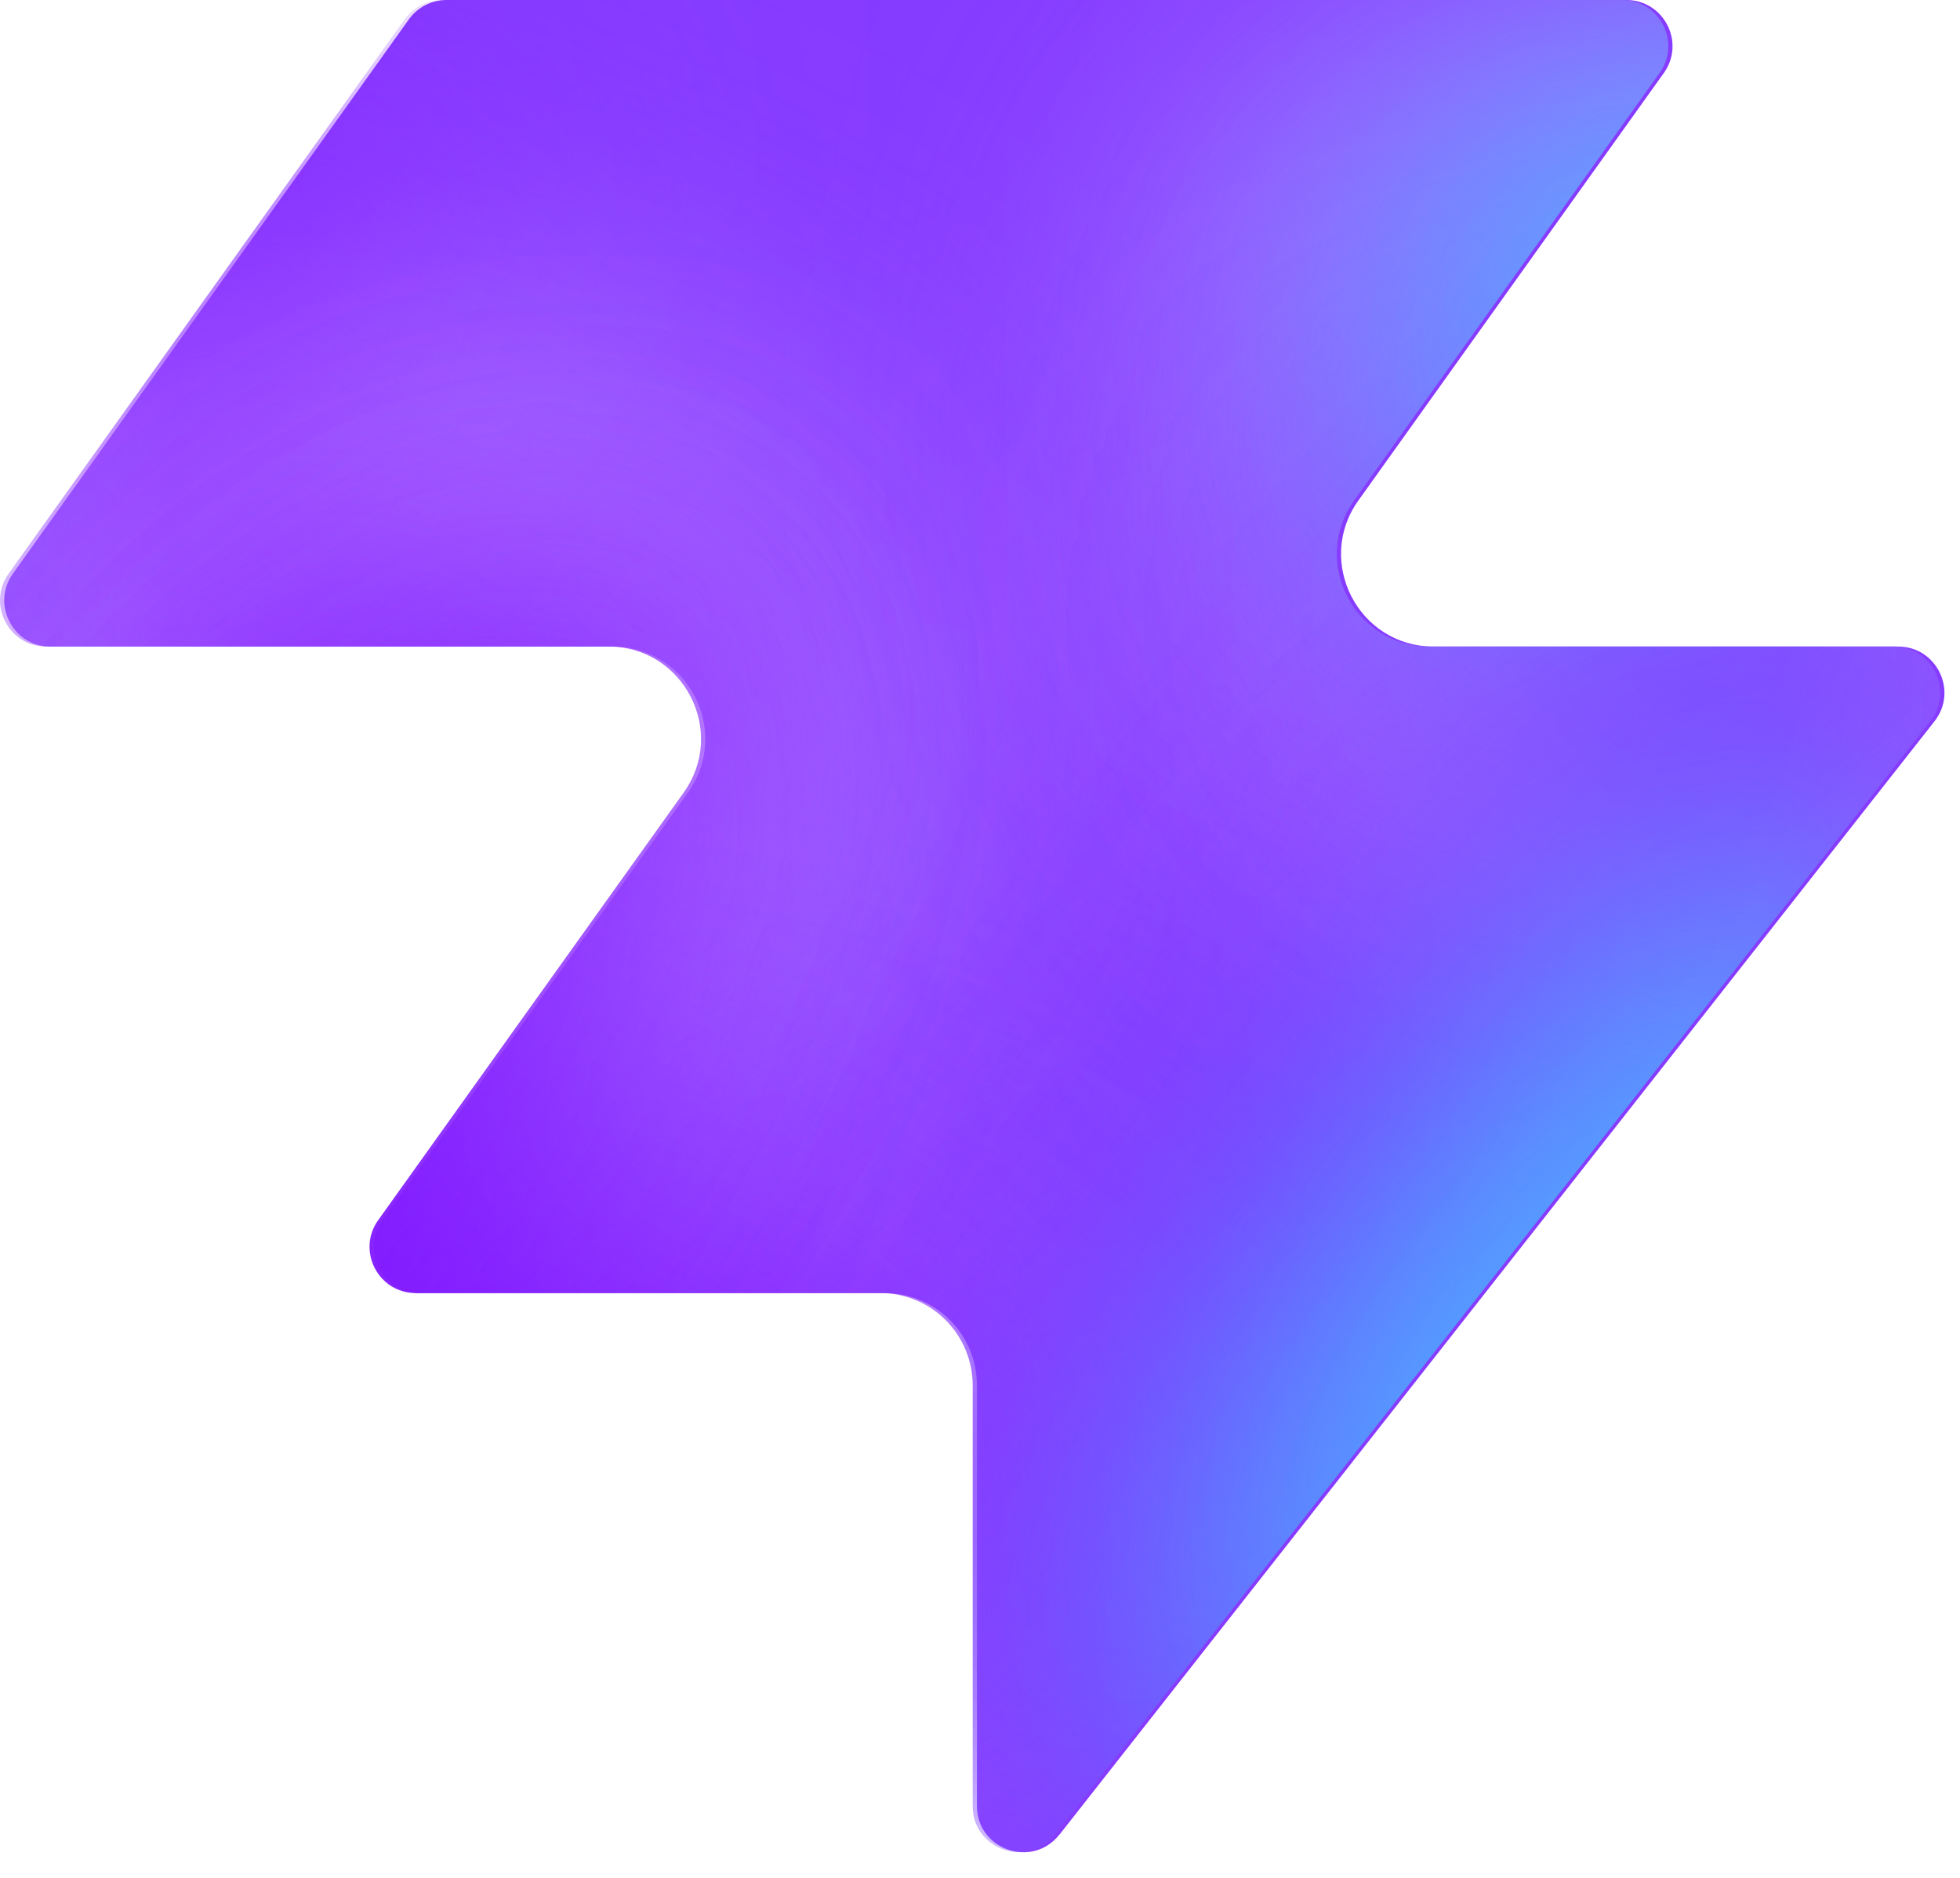
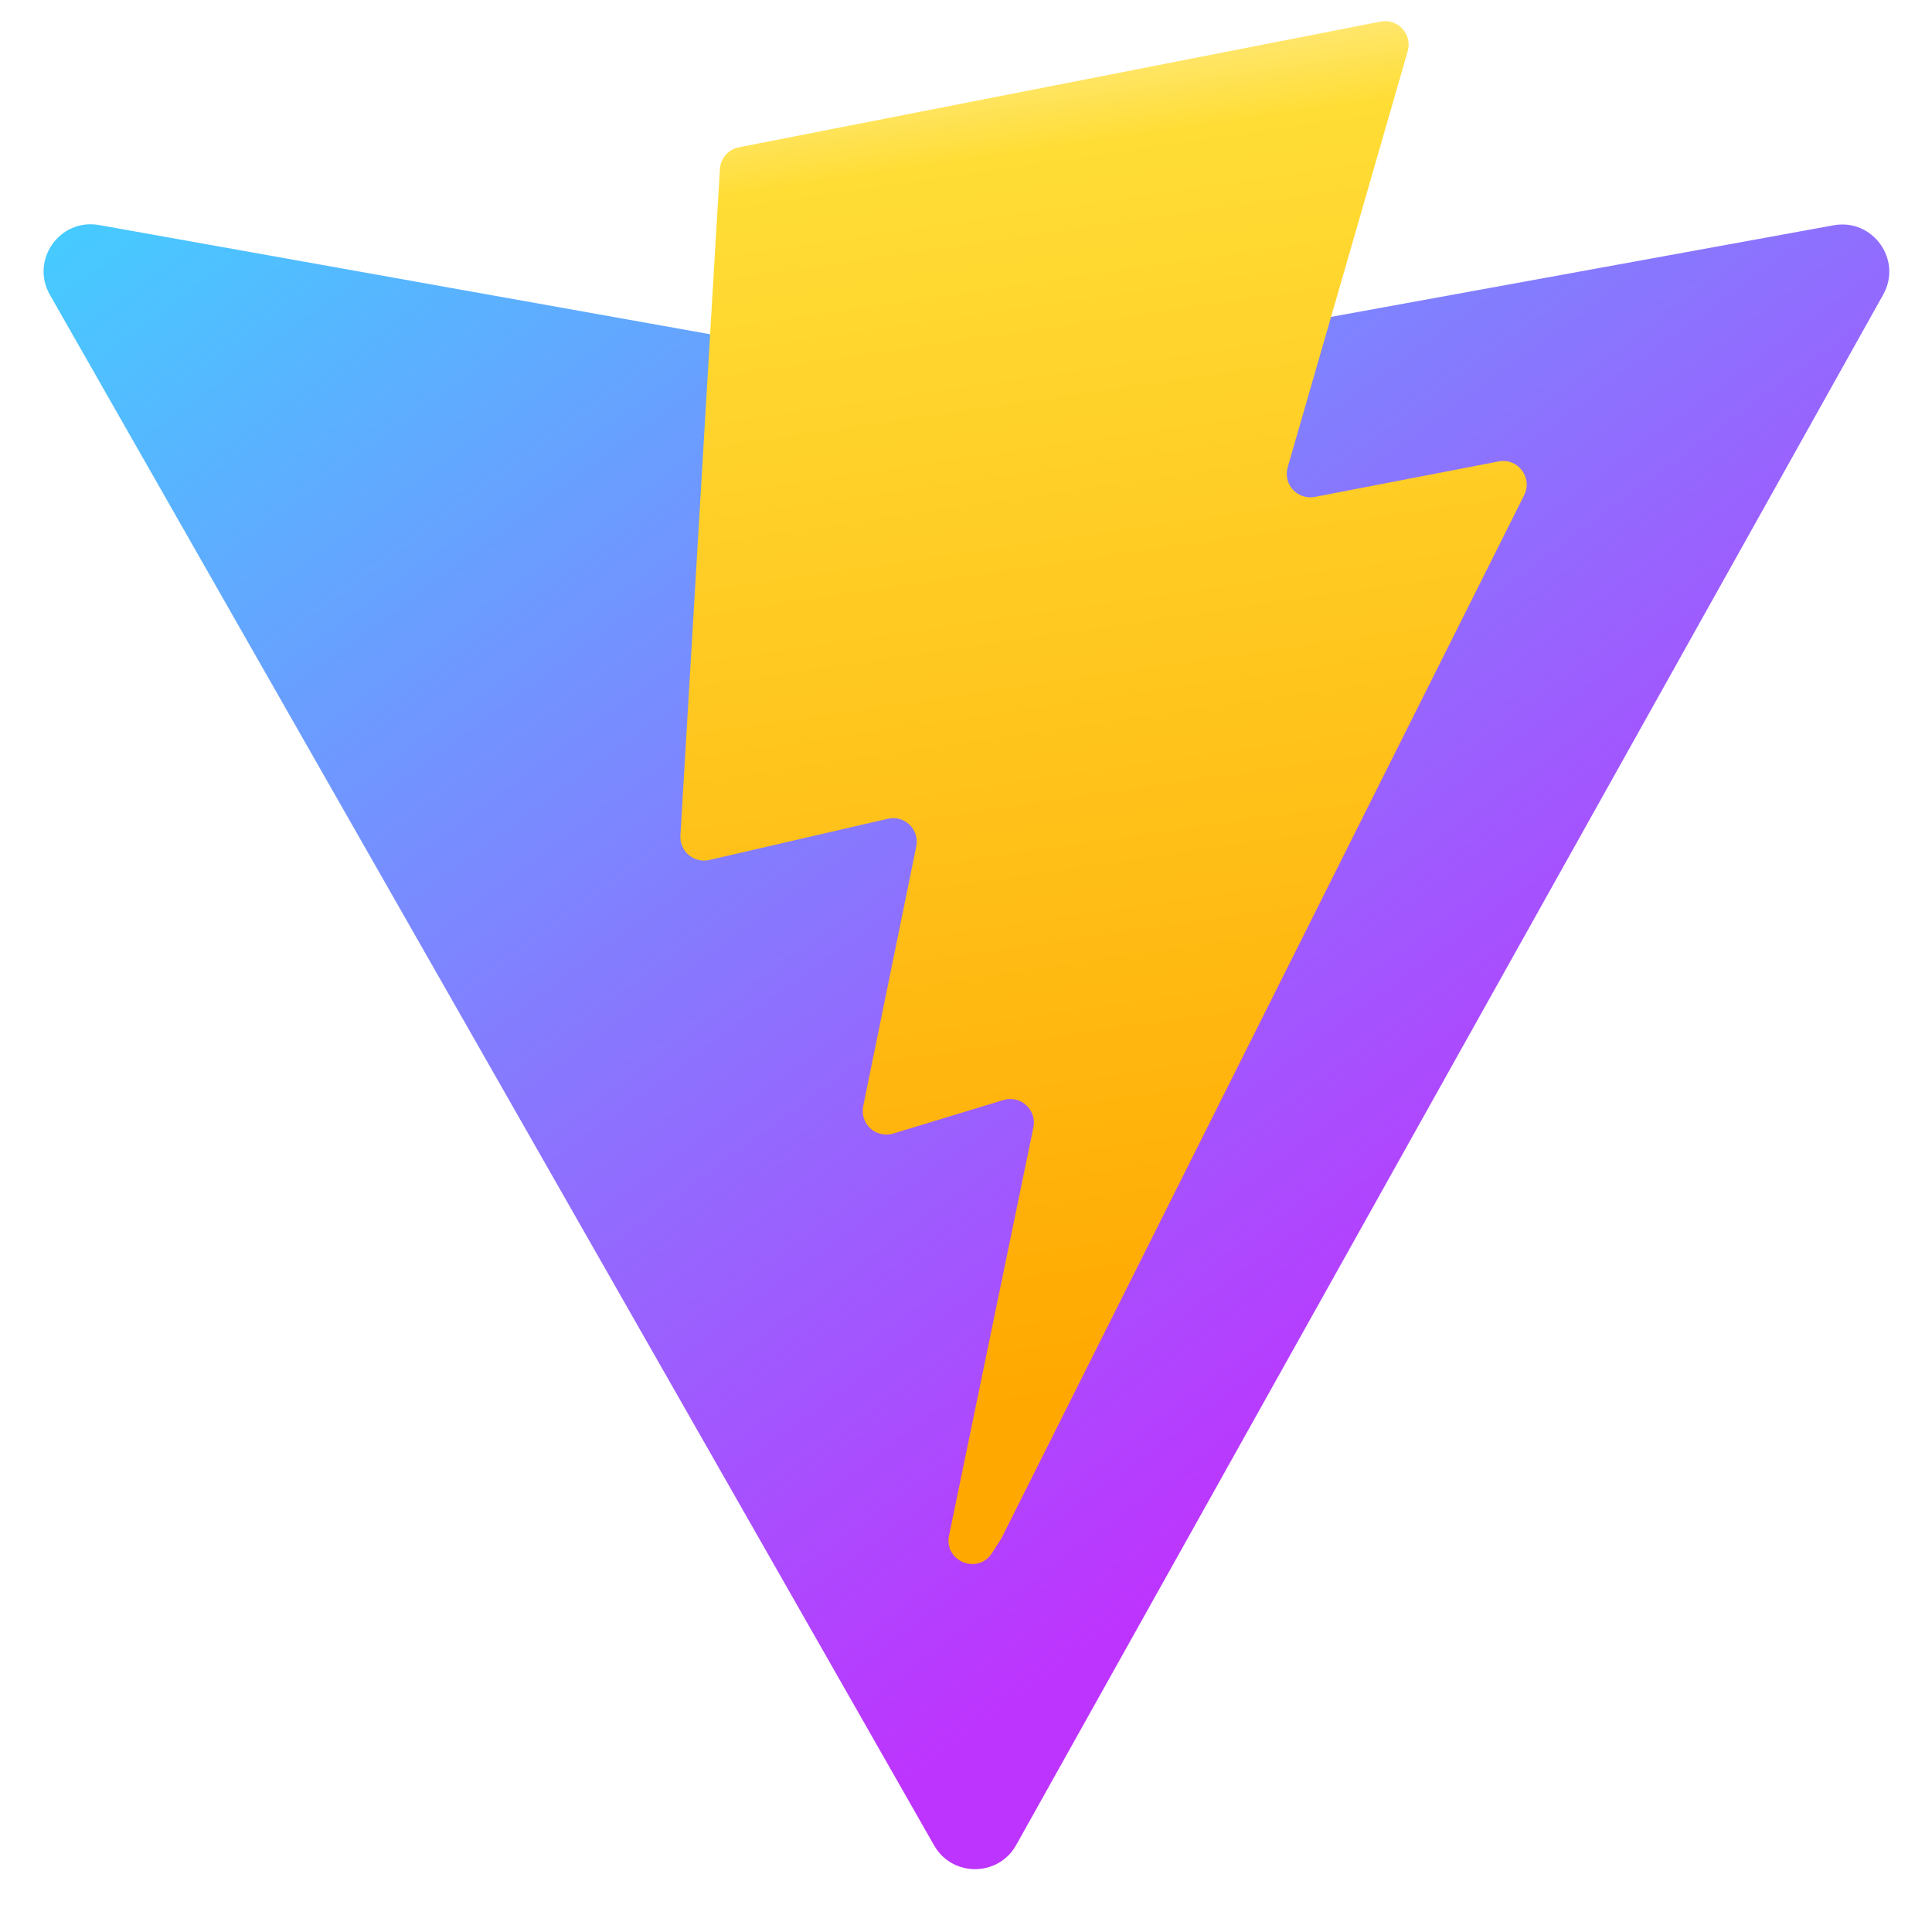
- <svg xmlns="http://www.w3.org/2000/svg" width="48" height="46" fill="none" viewBox="0 0 48 46">
-   <path fill="#863bff" d="M25.946 44.938c-.664.845-2.021.375-2.021-.698V33.937a2.26 2.26 0 0 0-2.262-2.262H10.287c-.92 0-1.456-1.04-.92-1.788l7.48-10.471c1.07-1.497 0-3.578-1.842-3.578H1.237c-.92 0-1.456-1.04-.92-1.788L10.013.474c.214-.297.556-.474.92-.474h28.894c.92 0 1.456 1.04.92 1.788l-7.48 10.471c-1.07 1.498 0 3.579 1.842 3.579h11.377c.943 0 1.473 1.088.89 1.83L25.947 44.94z" style="fill:#863bff;fill:color(display-p3 .525 .23 1);fill-opacity:1" />
-   <mask id="mask0_2002_17158" width="48" height="46" x="0" y="0" maskUnits="userSpaceOnUse" style="mask-type:alpha">
-     <path fill="#000" d="M25.842 44.938c-.664.844-2.021.375-2.021-.698V33.937a2.26 2.26 0 0 0-2.262-2.262H10.183c-.92 0-1.456-1.04-.92-1.788l7.48-10.471c1.07-1.498 0-3.579-1.842-3.579H1.133c-.92 0-1.456-1.04-.92-1.787L9.91.473c.214-.297.556-.474.92-.474h28.894c.92 0 1.456 1.04.92 1.788l-7.48 10.471c-1.07 1.498 0 3.578 1.842 3.578h11.377c.943 0 1.473 1.088.89 1.832L25.843 44.94z" style="fill:#000;fill-opacity:1" />
-   </mask>
-   <g mask="url(#mask0_2002_17158)">
-     <g filter="url(#filter0_f_2002_17158)">
-       <ellipse cx="5.508" cy="14.704" fill="#ede6ff" rx="5.508" ry="14.704" style="fill:#ede6ff;fill:color(display-p3 .927 .903 1);fill-opacity:1" transform="matrix(.00324 1 1 -.00324 -4.47 31.516)" />
-     </g>
-     <g filter="url(#filter1_f_2002_17158)">
-       <ellipse cx="10.399" cy="29.851" fill="#ede6ff" rx="10.399" ry="29.851" style="fill:#ede6ff;fill:color(display-p3 .927 .903 1);fill-opacity:1" transform="matrix(.00324 1 1 -.00324 -39.328 7.883)" />
-     </g>
-     <g filter="url(#filter2_f_2002_17158)">
-       <ellipse cx="5.508" cy="30.487" fill="#7e14ff" rx="5.508" ry="30.487" style="fill:#7e14ff;fill:color(display-p3 .492 .077 1);fill-opacity:1" transform="rotate(89.814 -25.913 -14.639)scale(1 -1)" />
-     </g>
-     <g filter="url(#filter3_f_2002_17158)">
-       <ellipse cx="5.508" cy="30.599" fill="#7e14ff" rx="5.508" ry="30.599" style="fill:#7e14ff;fill:color(display-p3 .492 .077 1);fill-opacity:1" transform="rotate(89.814 -32.644 -3.334)scale(1 -1)" />
-     </g>
-     <g filter="url(#filter4_f_2002_17158)">
-       <ellipse cx="5.508" cy="30.599" fill="#7e14ff" rx="5.508" ry="30.599" style="fill:#7e14ff;fill:color(display-p3 .492 .077 1);fill-opacity:1" transform="rotate(89.814 -32.454 -1.99)scale(1 -1)" />
-     </g>
-     <g filter="url(#filter5_f_2002_17158)">
-       <ellipse cx="14.072" cy="22.078" fill="#ede6ff" rx="14.072" ry="22.078" style="fill:#ede6ff;fill:color(display-p3 .927 .903 1);fill-opacity:1" transform="rotate(93.35 24.506 48.493)scale(-1 1)" />
-     </g>
-     <g filter="url(#filter6_f_2002_17158)">
-       <ellipse cx="3.47" cy="21.501" fill="#7e14ff" rx="3.47" ry="21.501" style="fill:#7e14ff;fill:color(display-p3 .492 .077 1);fill-opacity:1" transform="rotate(89.009 28.708 47.59)scale(-1 1)" />
-     </g>
-     <g filter="url(#filter7_f_2002_17158)">
-       <ellipse cx="3.47" cy="21.501" fill="#7e14ff" rx="3.47" ry="21.501" style="fill:#7e14ff;fill:color(display-p3 .492 .077 1);fill-opacity:1" transform="rotate(89.009 28.708 47.59)scale(-1 1)" />
-     </g>
-     <g filter="url(#filter8_f_2002_17158)">
-       <ellipse cx=".387" cy="8.972" fill="#7e14ff" rx="4.407" ry="29.108" style="fill:#7e14ff;fill:color(display-p3 .492 .077 1);fill-opacity:1" transform="rotate(39.51 .387 8.972)" />
-     </g>
-     <g filter="url(#filter9_f_2002_17158)">
-       <ellipse cx="47.523" cy="-6.092" fill="#7e14ff" rx="4.407" ry="29.108" style="fill:#7e14ff;fill:color(display-p3 .492 .077 1);fill-opacity:1" transform="rotate(37.892 47.523 -6.092)" />
-     </g>
-     <g filter="url(#filter10_f_2002_17158)">
-       <ellipse cx="41.412" cy="6.333" fill="#47bfff" rx="5.971" ry="9.665" style="fill:#47bfff;fill:color(display-p3 .28 .748 1);fill-opacity:1" transform="rotate(37.892 41.412 6.333)" />
-     </g>
-     <g filter="url(#filter11_f_2002_17158)">
-       <ellipse cx="-1.879" cy="38.332" fill="#7e14ff" rx="4.407" ry="29.108" style="fill:#7e14ff;fill:color(display-p3 .492 .077 1);fill-opacity:1" transform="rotate(37.892 -1.88 38.332)" />
-     </g>
-     <g filter="url(#filter12_f_2002_17158)">
-       <ellipse cx="-1.879" cy="38.332" fill="#7e14ff" rx="4.407" ry="29.108" style="fill:#7e14ff;fill:color(display-p3 .492 .077 1);fill-opacity:1" transform="rotate(37.892 -1.88 38.332)" />
-     </g>
-     <g filter="url(#filter13_f_2002_17158)">
-       <ellipse cx="35.651" cy="29.907" fill="#7e14ff" rx="4.407" ry="29.108" style="fill:#7e14ff;fill:color(display-p3 .492 .077 1);fill-opacity:1" transform="rotate(37.892 35.651 29.907)" />
-     </g>
-     <g filter="url(#filter14_f_2002_17158)">
-       <ellipse cx="38.418" cy="32.4" fill="#47bfff" rx="5.971" ry="15.297" style="fill:#47bfff;fill:color(display-p3 .28 .748 1);fill-opacity:1" transform="rotate(37.892 38.418 32.4)" />
-     </g>
-   </g>
+ <svg xmlns="http://www.w3.org/2000/svg" viewBox="0 0 128 128">
  <defs>
-     <filter id="filter0_f_2002_17158" width="60.045" height="41.654" x="-19.77" y="16.149" color-interpolation-filters="sRGB" filterUnits="userSpaceOnUse">
-       <feFlood flood-opacity="0" result="BackgroundImageFix" />
-       <feBlend in="SourceGraphic" in2="BackgroundImageFix" result="shape" />
-       <feGaussianBlur result="effect1_foregroundBlur_2002_17158" stdDeviation="7.659" />
-     </filter>
-     <filter id="filter1_f_2002_17158" width="90.34" height="51.437" x="-54.613" y="-7.533" color-interpolation-filters="sRGB" filterUnits="userSpaceOnUse">
-       <feFlood flood-opacity="0" result="BackgroundImageFix" />
-       <feBlend in="SourceGraphic" in2="BackgroundImageFix" result="shape" />
-       <feGaussianBlur result="effect1_foregroundBlur_2002_17158" stdDeviation="7.659" />
-     </filter>
-     <filter id="filter2_f_2002_17158" width="79.355" height="29.4" x="-49.64" y="2.03" color-interpolation-filters="sRGB" filterUnits="userSpaceOnUse">
-       <feFlood flood-opacity="0" result="BackgroundImageFix" />
-       <feBlend in="SourceGraphic" in2="BackgroundImageFix" result="shape" />
-       <feGaussianBlur result="effect1_foregroundBlur_2002_17158" stdDeviation="4.596" />
-     </filter>
-     <filter id="filter3_f_2002_17158" width="79.579" height="29.4" x="-45.045" y="20.029" color-interpolation-filters="sRGB" filterUnits="userSpaceOnUse">
-       <feFlood flood-opacity="0" result="BackgroundImageFix" />
-       <feBlend in="SourceGraphic" in2="BackgroundImageFix" result="shape" />
-       <feGaussianBlur result="effect1_foregroundBlur_2002_17158" stdDeviation="4.596" />
-     </filter>
-     <filter id="filter4_f_2002_17158" width="79.579" height="29.4" x="-43.513" y="21.178" color-interpolation-filters="sRGB" filterUnits="userSpaceOnUse">
-       <feFlood flood-opacity="0" result="BackgroundImageFix" />
-       <feBlend in="SourceGraphic" in2="BackgroundImageFix" result="shape" />
-       <feGaussianBlur result="effect1_foregroundBlur_2002_17158" stdDeviation="4.596" />
-     </filter>
-     <filter id="filter5_f_2002_17158" width="74.749" height="58.852" x="15.756" y="-17.901" color-interpolation-filters="sRGB" filterUnits="userSpaceOnUse">
-       <feFlood flood-opacity="0" result="BackgroundImageFix" />
-       <feBlend in="SourceGraphic" in2="BackgroundImageFix" result="shape" />
-       <feGaussianBlur result="effect1_foregroundBlur_2002_17158" stdDeviation="7.659" />
-     </filter>
-     <filter id="filter6_f_2002_17158" width="61.377" height="25.362" x="23.548" y="2.284" color-interpolation-filters="sRGB" filterUnits="userSpaceOnUse">
-       <feFlood flood-opacity="0" result="BackgroundImageFix" />
-       <feBlend in="SourceGraphic" in2="BackgroundImageFix" result="shape" />
-       <feGaussianBlur result="effect1_foregroundBlur_2002_17158" stdDeviation="4.596" />
-     </filter>
-     <filter id="filter7_f_2002_17158" width="61.377" height="25.362" x="23.548" y="2.284" color-interpolation-filters="sRGB" filterUnits="userSpaceOnUse">
-       <feFlood flood-opacity="0" result="BackgroundImageFix" />
-       <feBlend in="SourceGraphic" in2="BackgroundImageFix" result="shape" />
-       <feGaussianBlur result="effect1_foregroundBlur_2002_17158" stdDeviation="4.596" />
-     </filter>
-     <filter id="filter8_f_2002_17158" width="56.045" height="63.649" x="-27.636" y="-22.853" color-interpolation-filters="sRGB" filterUnits="userSpaceOnUse">
-       <feFlood flood-opacity="0" result="BackgroundImageFix" />
-       <feBlend in="SourceGraphic" in2="BackgroundImageFix" result="shape" />
-       <feGaussianBlur result="effect1_foregroundBlur_2002_17158" stdDeviation="4.596" />
-     </filter>
-     <filter id="filter9_f_2002_17158" width="54.814" height="64.646" x="20.116" y="-38.415" color-interpolation-filters="sRGB" filterUnits="userSpaceOnUse">
-       <feFlood flood-opacity="0" result="BackgroundImageFix" />
-       <feBlend in="SourceGraphic" in2="BackgroundImageFix" result="shape" />
-       <feGaussianBlur result="effect1_foregroundBlur_2002_17158" stdDeviation="4.596" />
-     </filter>
-     <filter id="filter10_f_2002_17158" width="33.541" height="35.313" x="24.641" y="-11.323" color-interpolation-filters="sRGB" filterUnits="userSpaceOnUse">
-       <feFlood flood-opacity="0" result="BackgroundImageFix" />
-       <feBlend in="SourceGraphic" in2="BackgroundImageFix" result="shape" />
-       <feGaussianBlur result="effect1_foregroundBlur_2002_17158" stdDeviation="4.596" />
-     </filter>
-     <filter id="filter11_f_2002_17158" width="54.814" height="64.646" x="-29.286" y="6.009" color-interpolation-filters="sRGB" filterUnits="userSpaceOnUse">
-       <feFlood flood-opacity="0" result="BackgroundImageFix" />
-       <feBlend in="SourceGraphic" in2="BackgroundImageFix" result="shape" />
-       <feGaussianBlur result="effect1_foregroundBlur_2002_17158" stdDeviation="4.596" />
-     </filter>
-     <filter id="filter12_f_2002_17158" width="54.814" height="64.646" x="-29.286" y="6.009" color-interpolation-filters="sRGB" filterUnits="userSpaceOnUse">
-       <feFlood flood-opacity="0" result="BackgroundImageFix" />
-       <feBlend in="SourceGraphic" in2="BackgroundImageFix" result="shape" />
-       <feGaussianBlur result="effect1_foregroundBlur_2002_17158" stdDeviation="4.596" />
-     </filter>
-     <filter id="filter13_f_2002_17158" width="54.814" height="64.646" x="8.244" y="-2.416" color-interpolation-filters="sRGB" filterUnits="userSpaceOnUse">
-       <feFlood flood-opacity="0" result="BackgroundImageFix" />
-       <feBlend in="SourceGraphic" in2="BackgroundImageFix" result="shape" />
-       <feGaussianBlur result="effect1_foregroundBlur_2002_17158" stdDeviation="4.596" />
-     </filter>
-     <filter id="filter14_f_2002_17158" width="39.409" height="43.623" x="18.713" y="10.588" color-interpolation-filters="sRGB" filterUnits="userSpaceOnUse">
-       <feFlood flood-opacity="0" result="BackgroundImageFix" />
-       <feBlend in="SourceGraphic" in2="BackgroundImageFix" result="shape" />
-       <feGaussianBlur result="effect1_foregroundBlur_2002_17158" stdDeviation="4.596" />
-     </filter>
+     <linearGradient id="a" x1="6" x2="235" y1="33" y2="344" gradientTransform="translate(0 .937) scale(.3122)" gradientUnits="userSpaceOnUse">
+       <stop offset="0" stop-color="#41d1ff" />
+       <stop offset="1" stop-color="#bd34fe" />
+     </linearGradient>
+     <linearGradient id="b" x1="194.651" x2="236.076" y1="8.818" y2="292.989" gradientTransform="translate(0 .937) scale(.3122)" gradientUnits="userSpaceOnUse">
+       <stop offset="0" stop-color="#ffea83" />
+       <stop offset=".083" stop-color="#ffdd35" />
+       <stop offset="1" stop-color="#ffa800" />
+     </linearGradient>
  </defs>
+   <path fill="url(#a)" d="M124.766 19.52 67.324 122.238c-1.187 2.121-4.234 2.133-5.437.024L3.305 19.532c-1.313-2.302.652-5.087 3.261-4.622L64.07 25.187a3.09 3.09 0 0 0 1.11 0l56.3-10.261c2.598-.473 4.575 2.289 3.286 4.594Zm0 0" />
+   <path fill="url(#b)" d="M91.46 1.43 48.954 9.758a1.56 1.56 0 0 0-1.258 1.437l-2.617 44.168a1.563 1.563 0 0 0 1.91 1.614l11.836-2.735a1.562 1.562 0 0 1 1.88 1.836l-3.517 17.219a1.562 1.562 0 0 0 1.985 1.805l7.308-2.223c1.133-.344 2.223.652 1.985 1.812l-5.59 27.047c-.348 1.692 1.902 2.614 2.84 1.164l.625-.968 34.64-69.13c.582-1.16-.421-2.48-1.69-2.234l-12.185 2.352a1.558 1.558 0 0 1-1.793-1.965l7.95-27.562A1.56 1.56 0 0 0 91.46 1.43Zm0 0" />
</svg>
